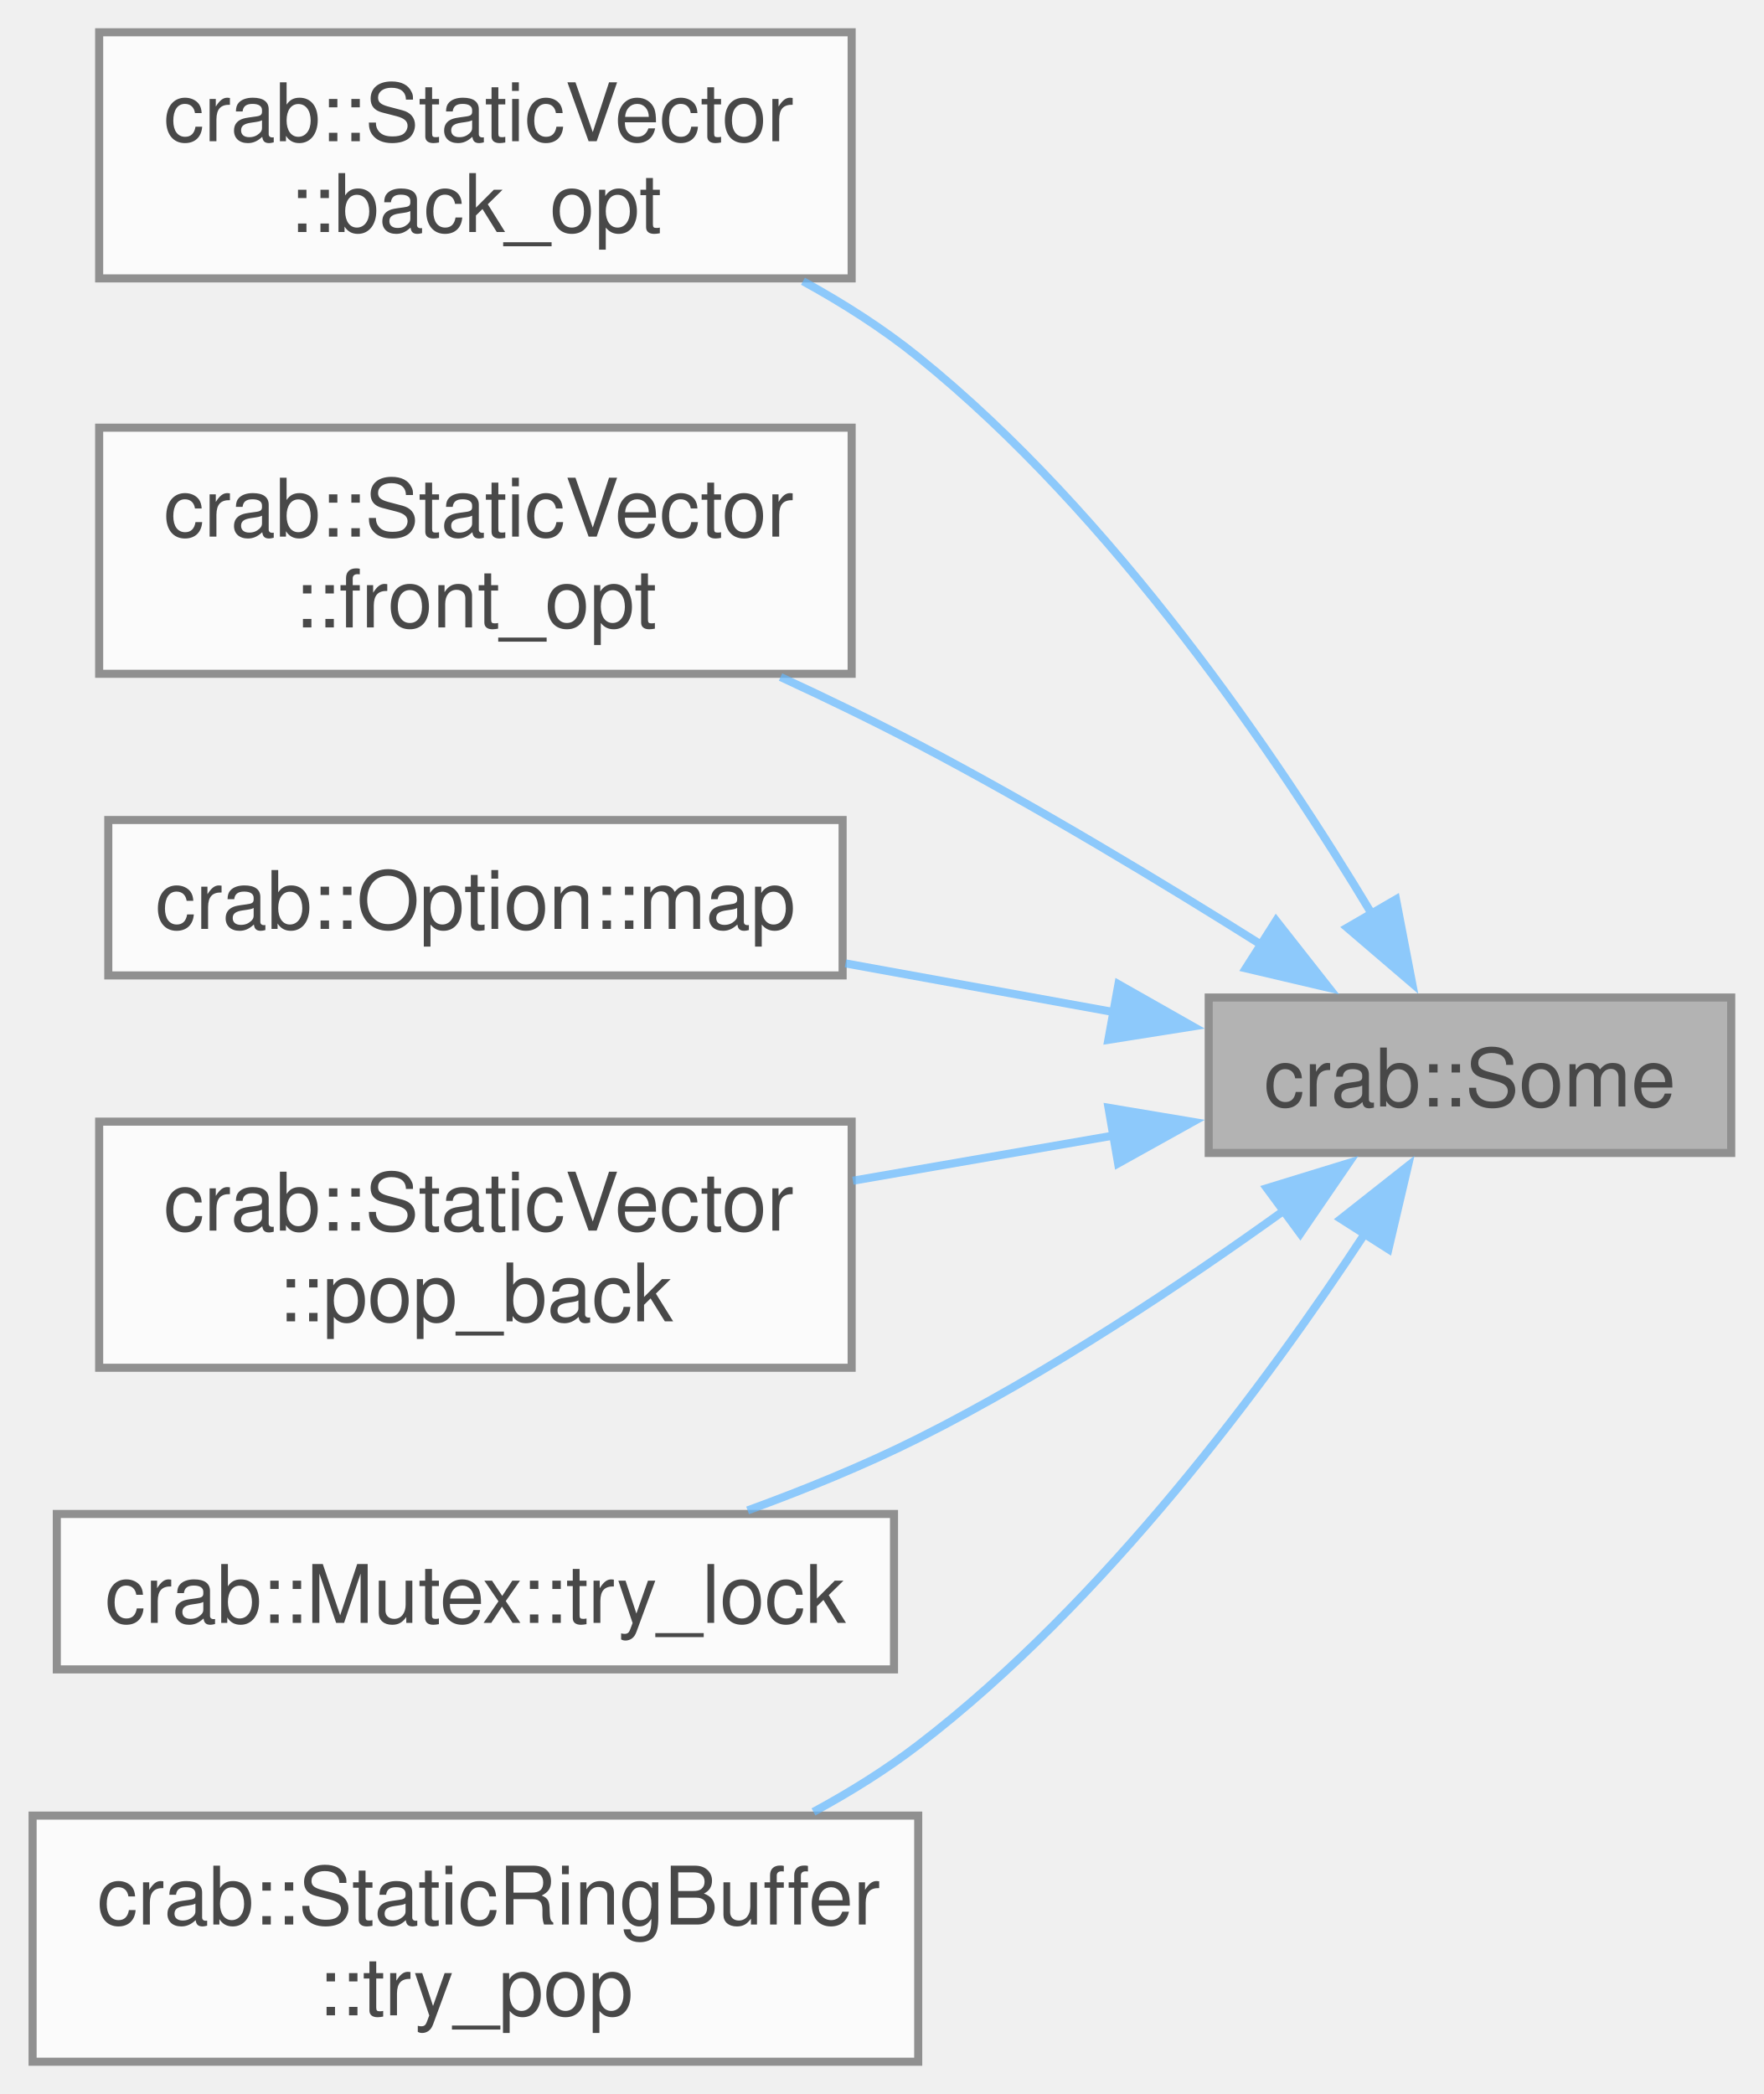
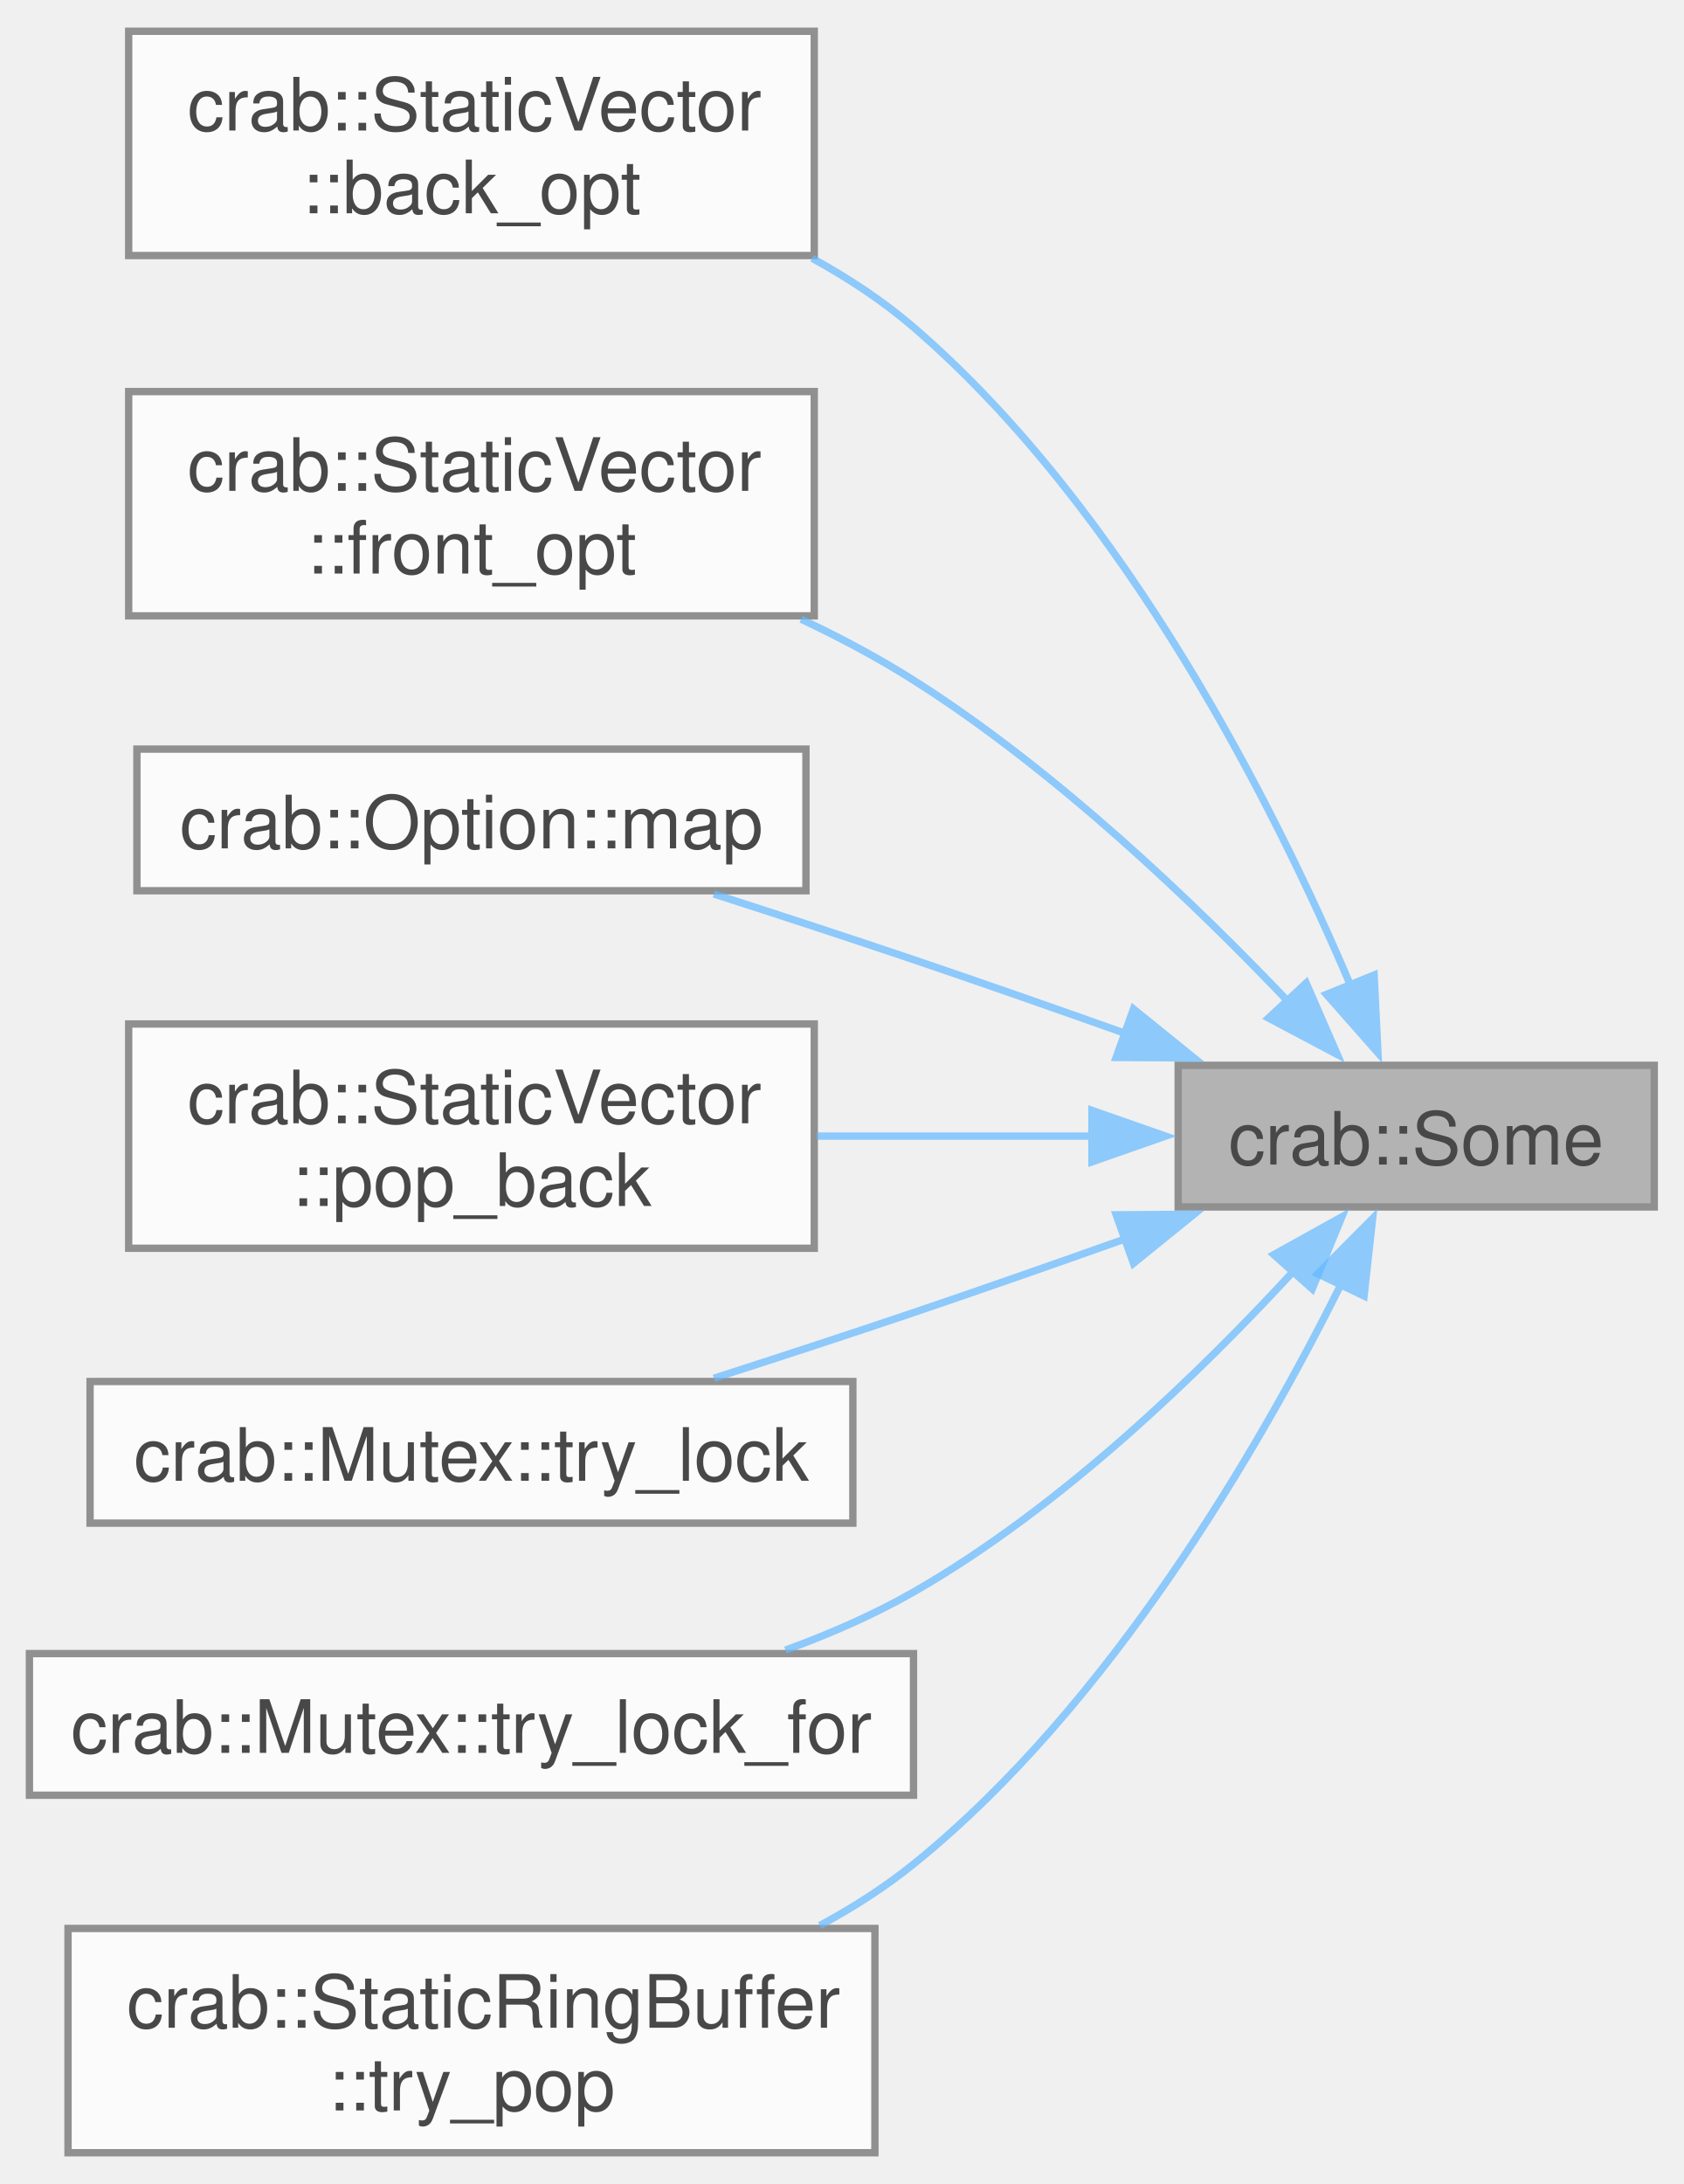
- <svg xmlns="http://www.w3.org/2000/svg" xmlns:xlink="http://www.w3.org/1999/xlink" width="219pt" height="260pt" viewBox="0.00 0.00 218.50 259.50">
+ <svg xmlns="http://www.w3.org/2000/svg" xmlns:xlink="http://www.w3.org/1999/xlink" width="229pt" height="297pt" viewBox="0.00 0.00 229.00 296.50">
  <svg id="main" version="1.1" xml:space="preserve">
    <style type="text/css">
.node, .edge {opacity: 0.7;}
.node.selected, .edge.selected {opacity: 1;}
.edge:hover path { stroke: red; }
.edge:hover polygon { stroke: red; fill: red; }
</style>
    <svg id="graph" class="graph">
-       <g id="graph0" class="graph" transform="scale(1 1) rotate(0) translate(4 255.5)">
+       <g id="graph0" class="graph" transform="scale(1 1) rotate(0) translate(4 292.5)">
        <g id="Node000001" class="node">
          <g id="a_Node000001">
            <a xlink:title="Create an Option containing a value.">
-               <polygon fill="#999999" stroke="#666666" points="210.5,-131.88 145.75,-131.88 145.75,-112.62 210.5,-112.62 210.5,-131.88" />
-               <text text-anchor="middle" x="178.12" y="-118.38" font-family="Helvetica,sans-Serif" font-size="10.00">crab::Some</text>
+               <polygon fill="#999999" stroke="#666666" points="221,-147.88 156.25,-147.88 156.25,-128.62 221,-128.62 221,-147.88" />
+               <text text-anchor="middle" x="188.62" y="-134.38" font-family="Helvetica,sans-Serif" font-size="10.00">crab::Some</text>
            </a>
          </g>
        </g>
        <g id="Node000002" class="node">
          <g id="a_Node000002">
            <a xlink:href="classcrab_1_1StaticVector.html#a963619ac1732243ad4879fa5c497a7ec" target="_top" xlink:title="Access last element.">
-               <polygon fill="white" stroke="#666666" points="101.5,-251.5 8.25,-251.5 8.25,-221 101.5,-221 101.5,-251.5" />
-               <text text-anchor="start" x="16.25" y="-238" font-family="Helvetica,sans-Serif" font-size="10.00">crab::StaticVector</text>
-               <text text-anchor="middle" x="54.88" y="-226.75" font-family="Helvetica,sans-Serif" font-size="10.00">::back_opt</text>
+               <polygon fill="white" stroke="#666666" points="106.75,-288.5 13.5,-288.5 13.5,-258 106.75,-258 106.75,-288.5" />
+               <text text-anchor="start" x="21.5" y="-275" font-family="Helvetica,sans-Serif" font-size="10.00">crab::StaticVector</text>
+               <text text-anchor="middle" x="60.12" y="-263.75" font-family="Helvetica,sans-Serif" font-size="10.00">::back_opt</text>
            </a>
          </g>
        </g>
        <g id="edge1_Node000001_Node000002" class="edge">
          <g id="a_edge1_Node000001_Node000002">
            <a xlink:title=" ">
-               <path fill="none" stroke="#63b8ff" d="M166.06,-142.08C154.25,-161.77 133.93,-191.75 109.75,-211.25 105.42,-214.75 100.51,-217.88 95.47,-220.65" />
-               <polygon fill="#63b8ff" stroke="#63b8ff" points="168.96,-144.05 170.96,-133.65 162.91,-140.54 168.96,-144.05" />
+               <path fill="none" stroke="#63b8ff" d="M179.72,-158.68C169.39,-182.98 149.13,-223.39 120.25,-248.25 116.11,-251.81 111.39,-254.93 106.46,-257.63" />
+               <polygon fill="#63b8ff" stroke="#63b8ff" points="182.9,-160.16 183.42,-149.58 176.41,-157.52 182.9,-160.16" />
            </a>
          </g>
        </g>
        <g id="Node000003" class="node">
          <g id="a_Node000003">
            <a xlink:href="classcrab_1_1StaticVector.html#a4110e761e8bfce4e596cbb1a10986539" target="_top" xlink:title="Access first element.">
-               <polygon fill="white" stroke="#666666" points="101.5,-202.5 8.25,-202.5 8.25,-172 101.5,-172 101.5,-202.5" />
-               <text text-anchor="start" x="16.25" y="-189" font-family="Helvetica,sans-Serif" font-size="10.00">crab::StaticVector</text>
-               <text text-anchor="middle" x="54.88" y="-177.75" font-family="Helvetica,sans-Serif" font-size="10.00">::front_opt</text>
+               <polygon fill="white" stroke="#666666" points="106.75,-239.5 13.5,-239.5 13.5,-209 106.75,-209 106.75,-239.5" />
+               <text text-anchor="start" x="21.5" y="-226" font-family="Helvetica,sans-Serif" font-size="10.00">crab::StaticVector</text>
+               <text text-anchor="middle" x="60.12" y="-214.75" font-family="Helvetica,sans-Serif" font-size="10.00">::front_opt</text>
            </a>
          </g>
        </g>
        <g id="edge2_Node000001_Node000003" class="edge">
          <g id="a_edge2_Node000001_Node000003">
            <a xlink:title=" ">
-               <path fill="none" stroke="#63b8ff" d="M152.58,-138.22C140,-146.14 124.29,-155.62 109.75,-163.25 104.31,-166.1 98.46,-168.94 92.69,-171.6" />
-               <polygon fill="#63b8ff" stroke="#63b8ff" points="154.1,-141.41 160.65,-133.08 150.34,-135.5 154.1,-141.41" />
+               <path fill="none" stroke="#63b8ff" d="M171.42,-156.33C158.59,-169.82 139.64,-187.97 120.25,-200.25 115.48,-203.27 110.26,-206.05 104.96,-208.55" />
+               <polygon fill="#63b8ff" stroke="#63b8ff" points="173.66,-159.07 177.89,-149.35 168.53,-154.31 173.66,-159.07" />
            </a>
          </g>
        </g>
        <g id="Node000004" class="node">
          <g id="a_Node000004">
            <a xlink:href="classcrab_1_1Option.html#ab68ee2531b0173b349f2b2aebca63aaf" target="_top" xlink:title="Transform the contained value.">
-               <polygon fill="white" stroke="#666666" points="100.38,-153.88 9.38,-153.88 9.38,-134.62 100.38,-134.62 100.38,-153.88" />
-               <text text-anchor="middle" x="54.88" y="-140.38" font-family="Helvetica,sans-Serif" font-size="10.00">crab::Option::map</text>
+               <polygon fill="white" stroke="#666666" points="105.62,-190.88 14.62,-190.88 14.62,-171.62 105.62,-171.62 105.62,-190.88" />
+               <text text-anchor="middle" x="60.12" y="-177.38" font-family="Helvetica,sans-Serif" font-size="10.00">crab::Option::map</text>
            </a>
          </g>
        </g>
        <g id="edge3_Node000001_Node000004" class="edge">
          <g id="a_edge3_Node000001_Node000004">
            <a xlink:title=" ">
-               <path fill="none" stroke="#63b8ff" d="M133.96,-130.08C123.18,-132.04 111.6,-134.14 100.74,-136.11" />
-               <polygon fill="#63b8ff" stroke="#63b8ff" points="134.56,-133.53 143.78,-128.3 133.31,-126.64 134.56,-133.53" />
+               <path fill="none" stroke="#63b8ff" d="M149.14,-152.19C139.71,-155.54 129.63,-159.07 120.25,-162.25 111.47,-165.22 101.91,-168.34 93.1,-171.18" />
+               <polygon fill="#63b8ff" stroke="#63b8ff" points="150.17,-155.54 158.4,-148.88 147.81,-148.95 150.17,-155.54" />
            </a>
          </g>
        </g>
        <g id="Node000005" class="node">
          <g id="a_Node000005">
            <a xlink:href="classcrab_1_1StaticVector.html#a7dfbeaf1783535704f641cf12e381d78" target="_top" xlink:title="Remove last element.">
-               <polygon fill="white" stroke="#666666" points="101.5,-116.5 8.25,-116.5 8.25,-86 101.5,-86 101.5,-116.5" />
-               <text text-anchor="start" x="16.25" y="-103" font-family="Helvetica,sans-Serif" font-size="10.00">crab::StaticVector</text>
-               <text text-anchor="middle" x="54.88" y="-91.75" font-family="Helvetica,sans-Serif" font-size="10.00">::pop_back</text>
+               <polygon fill="white" stroke="#666666" points="106.75,-153.5 13.5,-153.5 13.5,-123 106.75,-123 106.75,-153.5" />
+               <text text-anchor="start" x="21.5" y="-140" font-family="Helvetica,sans-Serif" font-size="10.00">crab::StaticVector</text>
+               <text text-anchor="middle" x="60.12" y="-128.75" font-family="Helvetica,sans-Serif" font-size="10.00">::pop_back</text>
            </a>
          </g>
        </g>
        <g id="edge4_Node000001_Node000005" class="edge">
          <g id="a_edge4_Node000001_Node000005">
            <a xlink:title=" ">
-               <path fill="none" stroke="#63b8ff" d="M134.2,-114.82C123.66,-112.99 112.33,-111.03 101.66,-109.18" />
-               <polygon fill="#63b8ff" stroke="#63b8ff" points="133.33,-118.22 143.78,-116.47 134.52,-111.32 133.33,-118.22" />
+               <path fill="none" stroke="#63b8ff" d="M144.81,-138.25C132.68,-138.25 119.42,-138.25 107.11,-138.25" />
+               <polygon fill="#63b8ff" stroke="#63b8ff" points="144.52,-141.75 154.52,-138.25 144.52,-134.75 144.52,-141.75" />
            </a>
          </g>
        </g>
        <g id="Node000006" class="node">
          <g id="a_Node000006">
            <a xlink:href="classcrab_1_1Mutex.html#a368df75fc77a3bff0309d9b72d65c23e" target="_top" xlink:title="Try to acquire lock without blocking.">
-               <polygon fill="white" stroke="#666666" points="106.75,-67.88 3,-67.88 3,-48.62 106.75,-48.62 106.75,-67.88" />
-               <text text-anchor="middle" x="54.88" y="-54.38" font-family="Helvetica,sans-Serif" font-size="10.00">crab::Mutex::try_lock</text>
+               <polygon fill="white" stroke="#666666" points="112,-104.88 8.25,-104.88 8.25,-85.62 112,-85.62 112,-104.88" />
+               <text text-anchor="middle" x="60.12" y="-91.38" font-family="Helvetica,sans-Serif" font-size="10.00">crab::Mutex::try_lock</text>
            </a>
          </g>
        </g>
        <g id="edge5_Node000001_Node000006" class="edge">
          <g id="a_edge5_Node000001_Node000006">
            <a xlink:title=" ">
-               <path fill="none" stroke="#63b8ff" d="M155.36,-105.68C142.56,-96.47 125.79,-85.28 109.75,-77.25 103.1,-73.92 95.72,-70.91 88.61,-68.32" />
-               <polygon fill="#63b8ff" stroke="#63b8ff" points="152.95,-108.25 163.08,-111.36 157.1,-102.62 152.95,-108.25" />
+               <path fill="none" stroke="#63b8ff" d="M149.14,-124.31C139.71,-120.96 129.63,-117.43 120.25,-114.25 111.47,-111.28 101.91,-108.16 93.1,-105.32" />
+               <polygon fill="#63b8ff" stroke="#63b8ff" points="147.81,-127.55 158.4,-127.62 150.17,-120.96 147.81,-127.55" />
            </a>
          </g>
        </g>
        <g id="Node000007" class="node">
          <g id="a_Node000007">
-             <a xlink:href="classcrab_1_1StaticRingBuffer.html#a21a09b8f16dc6f603afd76d57039e74a" target="_top" xlink:title="Try to pop an element (consumer only).">
-               <polygon fill="white" stroke="#666666" points="109.75,-30.5 0,-30.5 0,0 109.75,0 109.75,-30.5" />
-               <text text-anchor="start" x="8" y="-17" font-family="Helvetica,sans-Serif" font-size="10.00">crab::StaticRingBuffer</text>
-               <text text-anchor="middle" x="54.88" y="-5.75" font-family="Helvetica,sans-Serif" font-size="10.00">::try_pop</text>
+             <a xlink:href="classcrab_1_1Mutex.html#a426edd639d6aeb60c972c86de81ddce4" target="_top" xlink:title="Try to acquire lock with timeout.">
+               <polygon fill="white" stroke="#666666" points="120.25,-67.88 0,-67.88 0,-48.62 120.25,-48.62 120.25,-67.88" />
+               <text text-anchor="middle" x="60.12" y="-54.38" font-family="Helvetica,sans-Serif" font-size="10.00">crab::Mutex::try_lock_for</text>
            </a>
          </g>
        </g>
        <g id="edge6_Node000001_Node000007" class="edge">
          <g id="a_edge6_Node000001_Node000007">
            <a xlink:title=" ">
-               <path fill="none" stroke="#63b8ff" d="M165.1,-102.62C153.02,-84.23 132.9,-56.99 109.75,-39.25 105.77,-36.2 101.34,-33.43 96.77,-30.96" />
-               <polygon fill="#63b8ff" stroke="#63b8ff" points="162.12,-104.45 170.44,-111.01 168.02,-100.69 162.12,-104.45" />
+               <path fill="none" stroke="#63b8ff" d="M172.16,-120.13C159.48,-106.32 140.4,-87.78 120.25,-76.25 114.85,-73.16 108.86,-70.55 102.83,-68.35" />
+               <polygon fill="#63b8ff" stroke="#63b8ff" points="169.25,-122.13 178.51,-127.27 174.48,-117.47 169.25,-122.13" />
+             </a>
+           </g>
+         </g>
+         <g id="Node000008" class="node">
+           <g id="a_Node000008">
+             <a xlink:href="classcrab_1_1StaticRingBuffer.html#a69f24bd18175788df17d858c360f1a6d" target="_top" xlink:title="Try to pop an element (consumer only).">
+               <polygon fill="white" stroke="#666666" points="115,-30.5 5.25,-30.5 5.25,0 115,0 115,-30.5" />
+               <text text-anchor="start" x="13.25" y="-17" font-family="Helvetica,sans-Serif" font-size="10.00">crab::StaticRingBuffer</text>
+               <text text-anchor="middle" x="60.12" y="-5.75" font-family="Helvetica,sans-Serif" font-size="10.00">::try_pop</text>
+             </a>
+           </g>
+         </g>
+         <g id="edge7_Node000001_Node000008" class="edge">
+           <g id="a_edge7_Node000001_Node000008">
+             <a xlink:title=" ">
+               <path fill="none" stroke="#63b8ff" d="M178.46,-118.21C167.47,-96.15 147.11,-60.94 120.25,-39.25 116.37,-36.12 112.03,-33.34 107.51,-30.9" />
+               <polygon fill="#63b8ff" stroke="#63b8ff" points="175.22,-119.53 182.69,-127.04 181.53,-116.51 175.22,-119.53" />
            </a>
          </g>
        </g>
      </g>
    </svg>
  </svg>
  <style type="text/css">

[data-mouse-over-selected='false'] { opacity: 0.7; }
[data-mouse-over-selected='true']  { opacity: 1.0; }

</style>
</svg>
